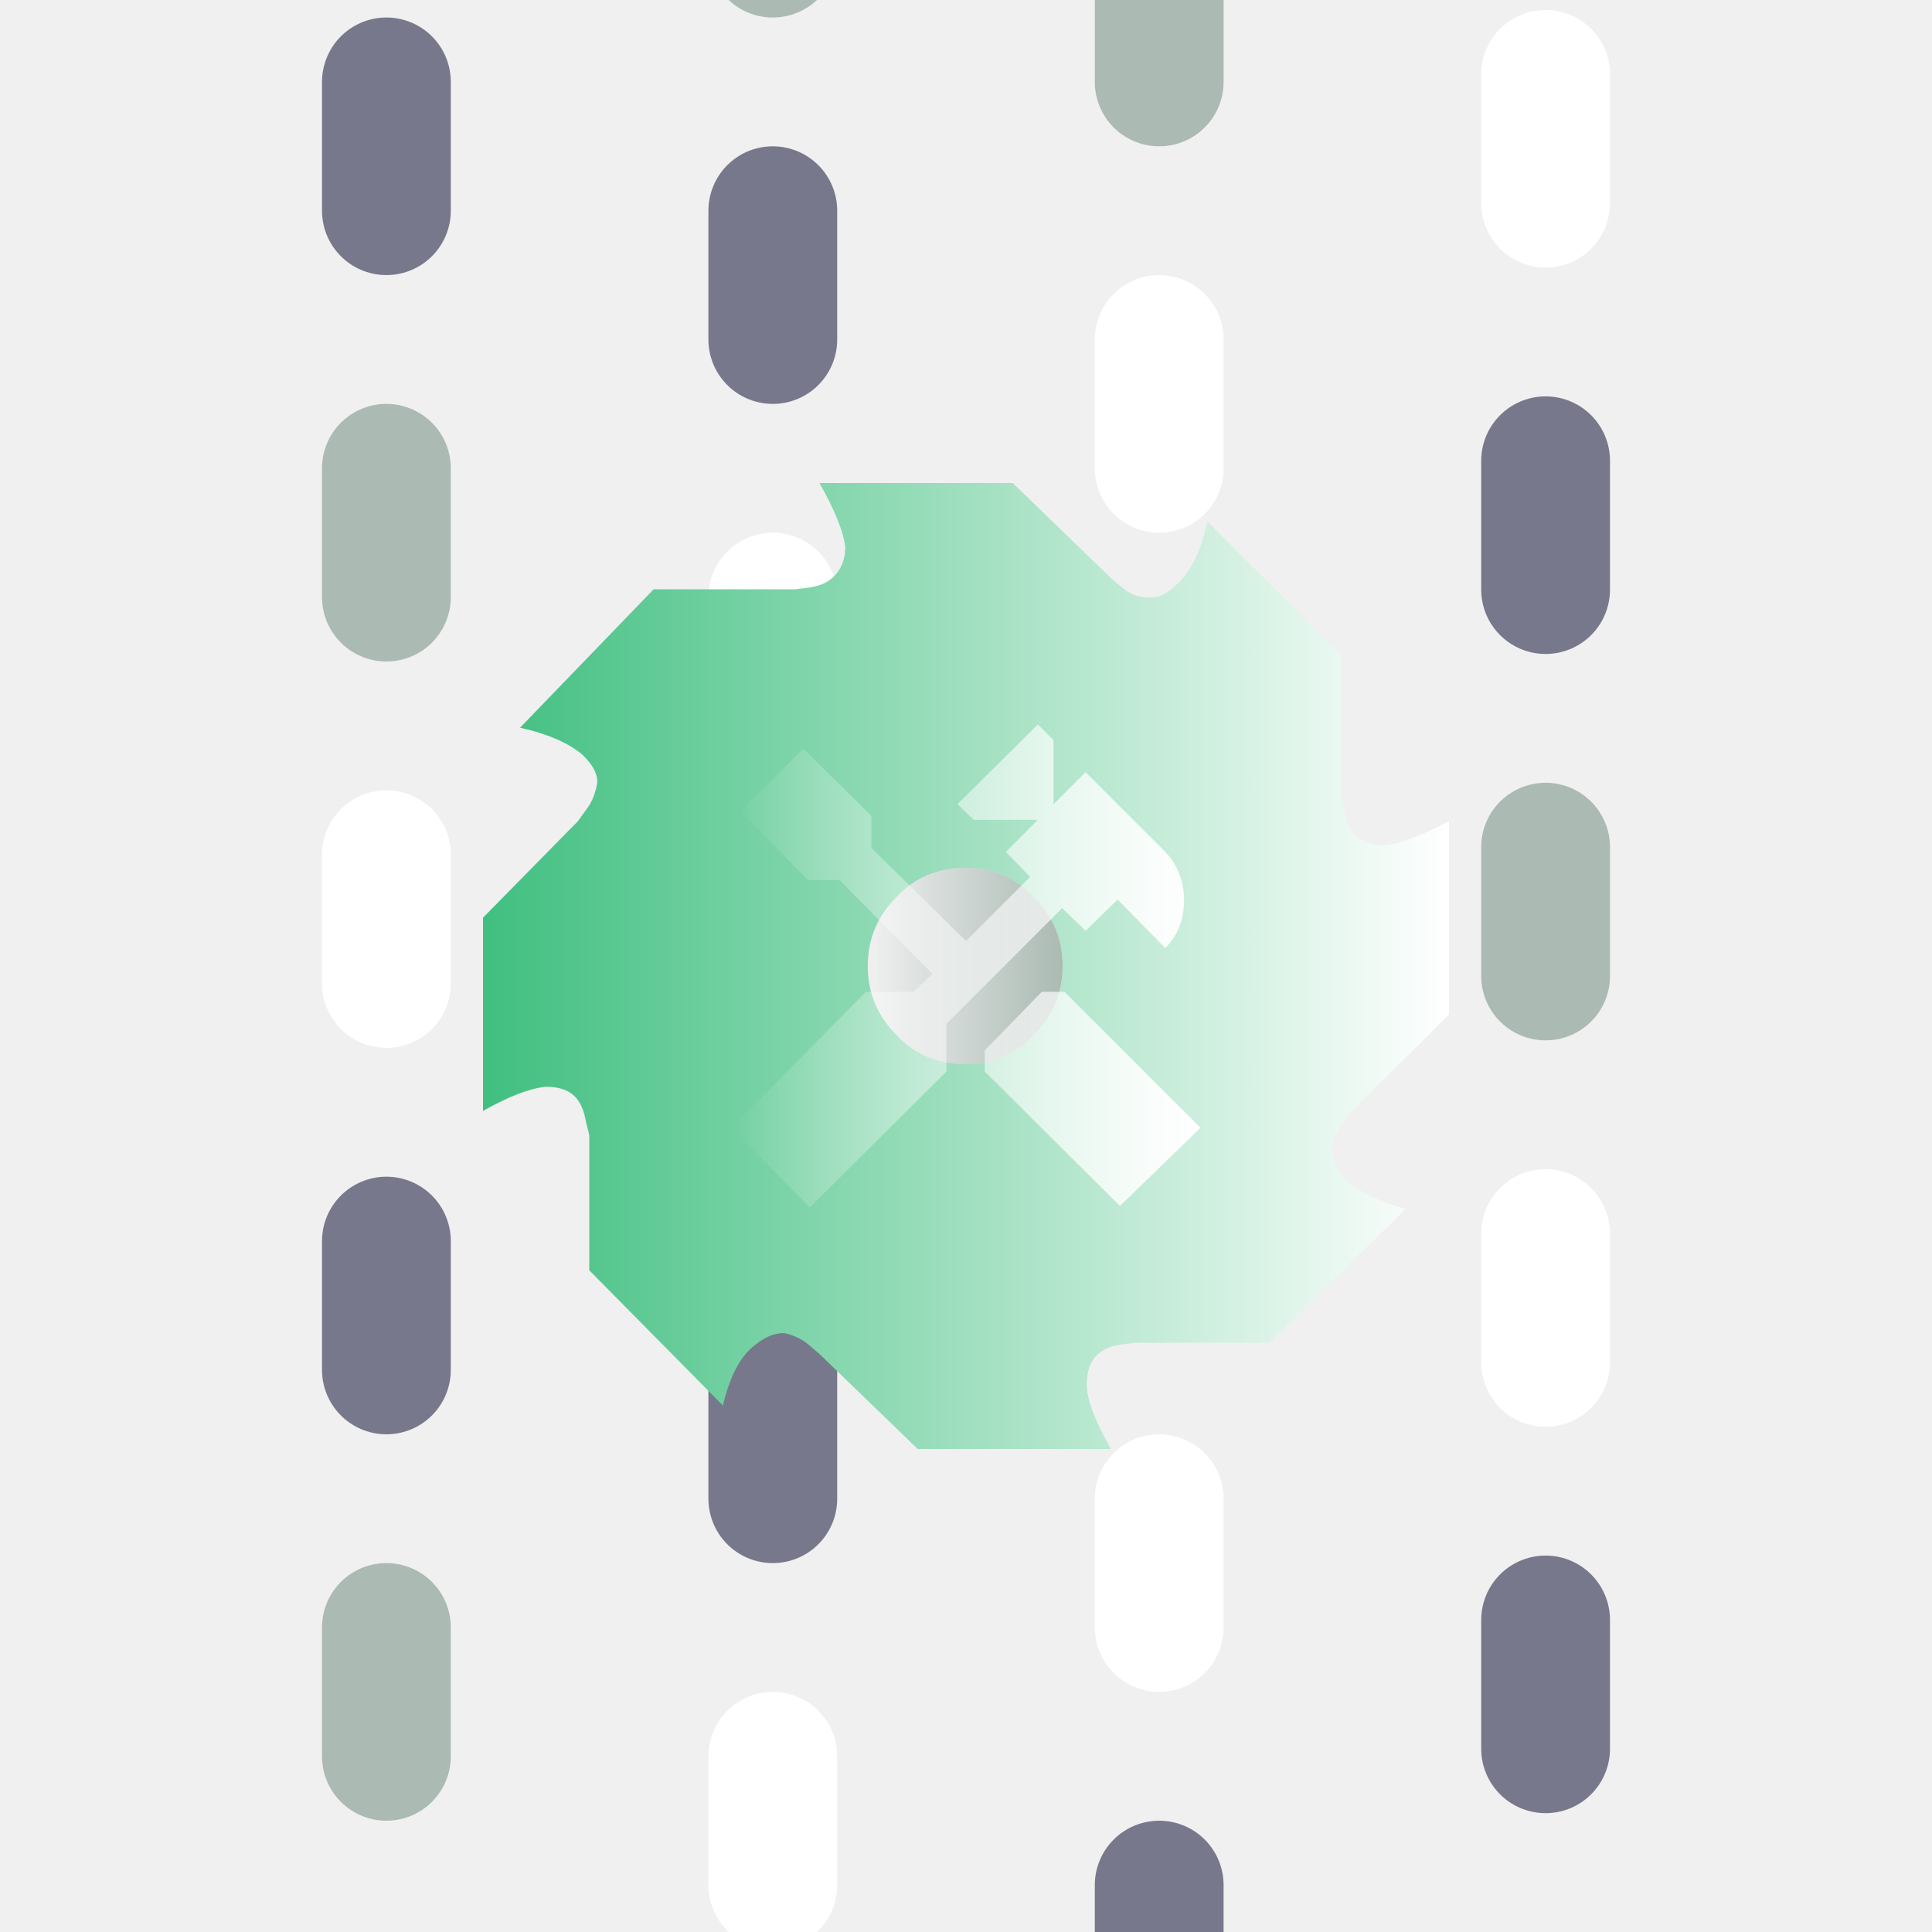
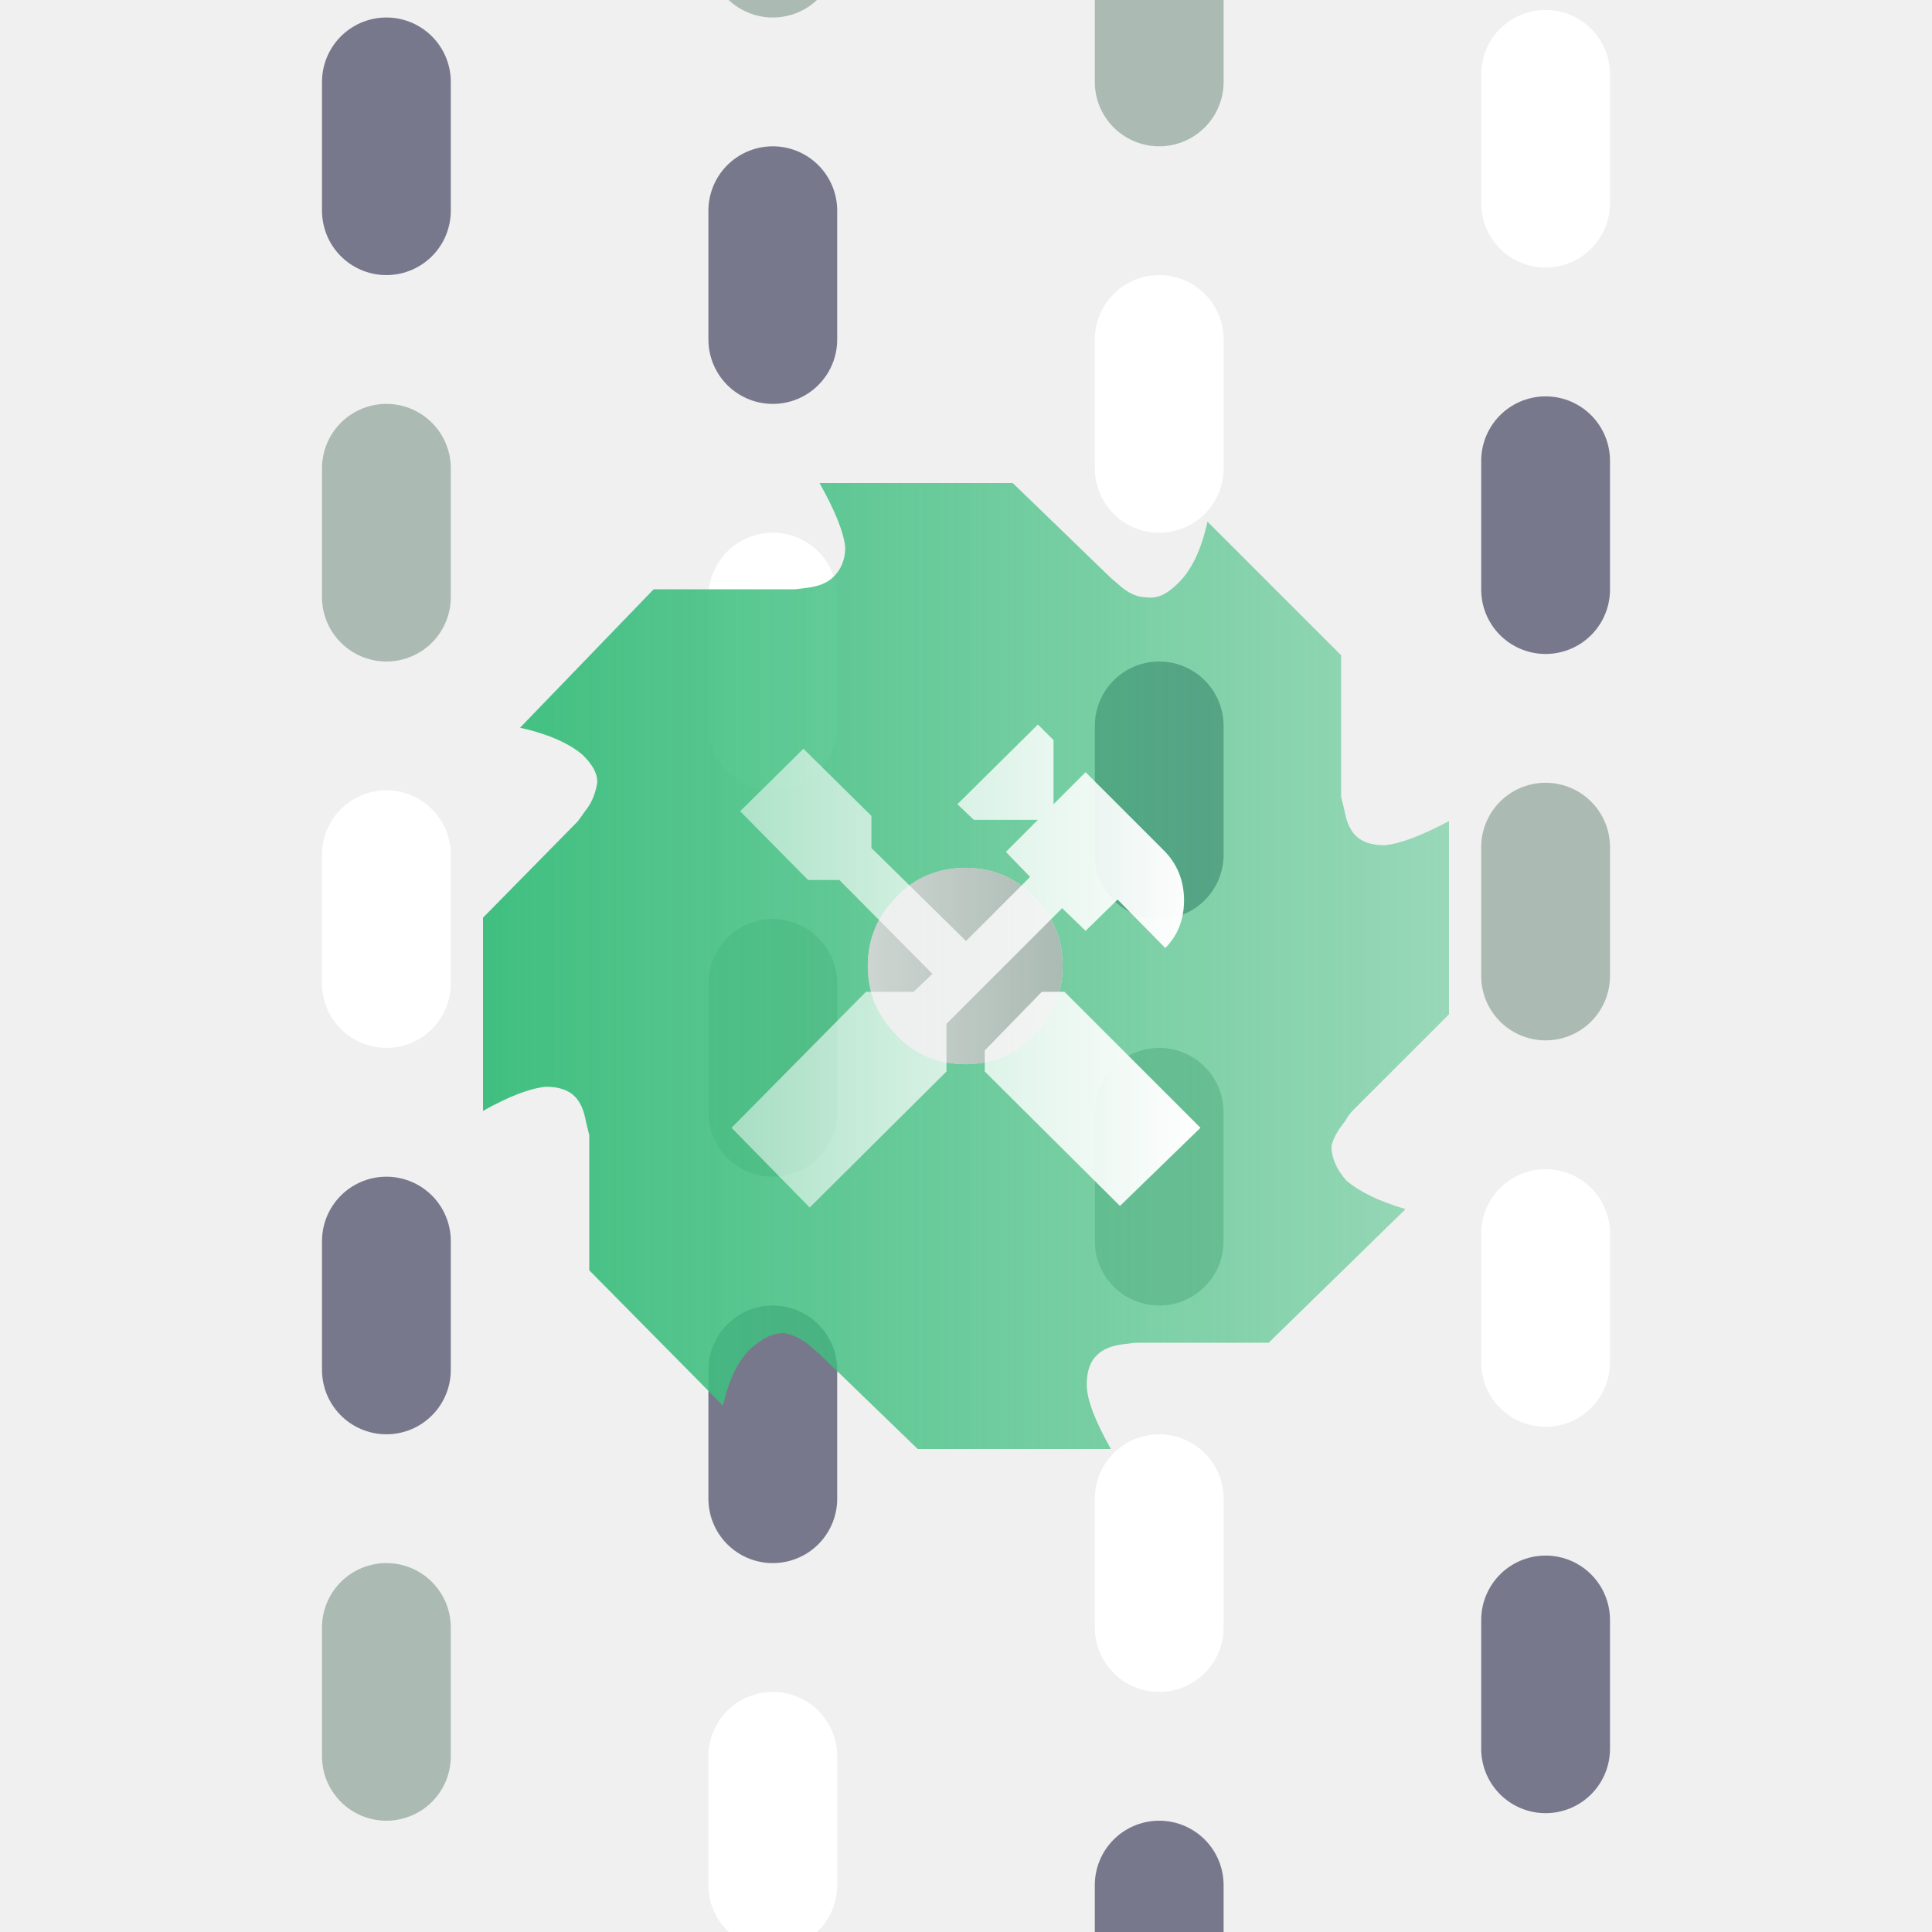
<svg xmlns="http://www.w3.org/2000/svg" width="3840" height="3840" version="1.1" viewBox="0 0 1016 1016" xml:space="preserve">
  <defs>
-     <linearGradient id="linearGradient44-6" x1="404.21" x2="610.1" y1="508" y2="508" gradientUnits="userSpaceOnUse">
-       <stop stop-color="#abbab3" stop-opacity="0" offset="0" />
+     <linearGradient id="linearGradient38" x2="1016" y1="508" y2="508" gradientUnits="userSpaceOnUse">
+       <stop stop-color="#40bf80" offset="0" />
+       <stop stop-color="#40bf80" stop-opacity=".5" offset="1" />
+     </linearGradient>
+     <linearGradient id="linearGradient44" x1="404.21" x2="610.1" y1="508" y2="508" gradientUnits="userSpaceOnUse">
+       <stop stop-color="#abbab3" stop-opacity=".5" offset="0" />
      <stop stop-color="#abbab3" offset="1" />
    </linearGradient>
    <linearGradient id="linearGradient2" x1="261.32" x2="754.68" y1="508" y2="508" gradientTransform="matrix(1.0105 0 0 1.0105 -5.3472 -5.3472)" gradientUnits="userSpaceOnUse">
-       <stop stop-color="#fff" stop-opacity="0" offset="0" />
-       <stop stop-color="#fff" offset="1" />
-     </linearGradient>
-     <linearGradient id="linearGradient3" x2="1016" y1="508" y2="508" gradientUnits="userSpaceOnUse">
-       <stop stop-color="#40bf80" offset="0" />
+       <stop stop-color="#fff" stop-opacity=".5" offset="0" />
      <stop stop-color="#fff" offset="1" />
    </linearGradient>
  </defs>
  <g transform="translate(0 340.65)" fill="#55be59" stroke-linecap="round" stroke-width="67.733">
    <g stroke="#abbab3">
      <path d="m203.2 786.15v-1436.8" stroke-dasharray="67.733, 541.866" stroke-dashoffset="406.4" />
      <path d="m406.4 853.89-2e-5 -1436.8" stroke-dasharray="67.733, 541.867" />
      <path d="m609.6 921.62 1e-5 -1436.8" stroke-dasharray="67.733, 541.867" />
      <path d="m812.8 985.39-1e-5 -1436.8" stroke-dasharray="67.733, 541.866" stroke-dashoffset="406.4" />
    </g>
    <g stroke="#78788c">
      <path d="m203.2 786.15 2e-5 -1436.8" stroke-dasharray="67.733, 541.866" stroke-dashoffset="203.2" />
      <path d="m406.4 853.89-3e-5 -1436.8" stroke-dasharray="67.733, 541.867" stroke-dashoffset="203.2" />
      <path d="m609.6 921.62 1e-5 -1436.8" stroke-dasharray="67.733, 541.866" stroke-dashoffset="406.4" />
      <path d="m812.8 985.39-1e-5 -1436.8" stroke-dasharray="67.733, 541.866" stroke-dashoffset="203.2" />
    </g>
  </g>
  <g transform="translate(0 340.65)" fill="#55be59" stroke="#fff" stroke-linecap="round" stroke-width="67.733">
    <path d="m203.2 786.15 2e-5 -1436.8" stroke-dasharray="67.733, 541.866" />
    <path d="m406.4 853.89-3e-5 -1436.8" stroke-dasharray="67.733, 541.867" stroke-dashoffset="406.4" />
    <path d="m609.6 921.62 1e-5 -1436.8" stroke-dasharray="67.733, 541.866" stroke-dashoffset="203.2" />
    <path d="m812.8 985.39-1e-5 -1436.8" stroke-dasharray="67.733, 541.866" />
  </g>
  <g>
    <g transform="matrix(.5 0 0 .5 254 254)" stroke-width="2">
      <g>
-         <path d="m914.4 660.4 101.6-101.6v-203.2c-28.787 15.24-50.8 23.707-67.733 25.4-13.547 0-23.707-3.387-30.48-10.16-6.773-6.773-10.16-16.933-11.853-27.093l-3.387-13.547v-149.01l-140.55-140.55c-6.773 30.48-16.933 50.8-30.48 64.347-11.853 11.853-22.013 16.933-33.867 15.24-8.467 0-16.933-3.387-25.4-10.16l-11.853-10.16-103.29-99.907h-203.2c15.24 27.093 25.4 50.8 27.093 67.733 0 13.547-5.08 23.707-11.853 30.48-6.773 6.773-15.24 10.16-27.093 11.853l-13.547 1.693h-149.01l-140.55 145.63c30.48 6.773 52.493 16.933 66.04 28.787 10.16 10.16 15.24 18.627 15.24 28.787-1.693 10.16-5.08 20.32-11.853 28.787l-8.467 11.853-99.907 101.6v203.2c27.093-15.24 49.107-23.707 66.04-25.4 13.547 0 23.707 3.387 30.48 10.16 6.773 6.773 10.16 16.933 11.853 27.093l3.387 13.547v142.24l140.55 142.24c6.773-28.787 16.933-49.107 30.48-60.96 11.853-10.16 22.013-15.24 33.867-15.24 8.467 1.693 16.933 5.08 25.4 11.853l11.853 10.16 103.29 99.907h203.2c-15.24-27.093-25.4-50.8-25.4-67.733 0-13.547 3.387-23.707 10.16-30.48 6.773-6.773 15.24-10.16 27.093-11.853l13.547-1.693h140.55l143.93-140.55c-28.787-8.467-49.107-18.627-62.653-30.48-10.16-11.853-15.24-23.707-15.24-35.56 1.693-8.467 6.773-16.933 13.547-25.4 3.387-5.08 5.08-8.467 8.467-11.853zm-304.8-152.4c0 28.787-10.16 52.493-30.48 72.813-18.627 20.32-44.027 30.48-71.12 30.48-28.787 0-54.187-10.16-72.813-30.48-20.32-20.32-30.48-44.027-30.48-72.813 0-28.787 10.16-52.493 30.48-72.813 18.627-20.32 44.027-30.48 72.813-30.48 27.093 0 52.493 10.16 71.12 30.48 20.32 20.32 30.48 44.027 30.48 72.813z" fill="url(#linearGradient3)" stroke-dashoffset="1536" stroke-linecap="round" stroke-linejoin="round" stroke-width="2" aria-label="󰹡" />
-         <path d="m609.6 508c0 28.787-10.16 52.493-30.48 72.813-18.627 20.32-44.027 30.48-71.12 30.48-28.787 0-54.187-10.16-72.813-30.48-20.32-20.32-30.48-44.027-30.48-72.813 0-28.787 10.16-52.493 30.48-72.813 18.627-20.32 44.027-30.48 72.813-30.48 27.093 0 52.493 10.16 71.12 30.48 20.32 20.32 30.48 44.027 30.48 72.813z" fill="url(#linearGradient44-6)" />
+         <path d="m914.4 660.4 101.6-101.6v-203.2c-28.787 15.24-50.8 23.707-67.733 25.4-13.547 0-23.707-3.387-30.48-10.16-6.773-6.773-10.16-16.933-11.853-27.093l-3.387-13.547v-149.01l-140.55-140.55c-6.773 30.48-16.933 50.8-30.48 64.347-11.853 11.853-22.013 16.933-33.867 15.24-8.467 0-16.933-3.387-25.4-10.16l-11.853-10.16-103.29-99.907h-203.2c15.24 27.093 25.4 50.8 27.093 67.733 0 13.547-5.08 23.707-11.853 30.48-6.773 6.773-15.24 10.16-27.093 11.853l-13.547 1.693h-149.01l-140.55 145.63c30.48 6.773 52.493 16.933 66.04 28.787 10.16 10.16 15.24 18.627 15.24 28.787-1.693 10.16-5.08 20.32-11.853 28.787l-8.467 11.853-99.907 101.6v203.2c27.093-15.24 49.107-23.707 66.04-25.4 13.547 0 23.707 3.387 30.48 10.16 6.773 6.773 10.16 16.933 11.853 27.093l3.387 13.547v142.24l140.55 142.24c6.773-28.787 16.933-49.107 30.48-60.96 11.853-10.16 22.013-15.24 33.867-15.24 8.467 1.693 16.933 5.08 25.4 11.853l11.853 10.16 103.29 99.907h203.2c-15.24-27.093-25.4-50.8-25.4-67.733 0-13.547 3.387-23.707 10.16-30.48 6.773-6.773 15.24-10.16 27.093-11.853l13.547-1.693h140.55l143.93-140.55c-28.787-8.467-49.107-18.627-62.653-30.48-10.16-11.853-15.24-23.707-15.24-35.56 1.693-8.467 6.773-16.933 13.547-25.4 3.387-5.08 5.08-8.467 8.467-11.853zm-304.8-152.4c0 28.787-10.16 52.493-30.48 72.813-18.627 20.32-44.027 30.48-71.12 30.48-28.787 0-54.187-10.16-72.813-30.48-20.32-20.32-30.48-44.027-30.48-72.813 0-28.787 10.16-52.493 30.48-72.813 18.627-20.32 44.027-30.48 72.813-30.48 27.093 0 52.493 10.16 71.12 30.48 20.32 20.32 30.48 44.027 30.48 72.813z" fill="url(#linearGradient38)" stroke-dashoffset="1536" stroke-linecap="round" stroke-linejoin="round" stroke-width="2" aria-label="󰹡" />
+         <path d="m609.6 508c0 28.787-10.16 52.493-30.48 72.813-18.627 20.32-44.027 30.48-71.12 30.48-28.787 0-54.187-10.16-72.813-30.48-20.32-20.32-30.48-44.027-30.48-72.813 0-28.787 10.16-52.493 30.48-72.813 18.627-20.32 44.027-30.48 72.813-30.48 27.093 0 52.493 10.16 71.12 30.48 20.32 20.32 30.48 44.027 30.48 72.813z" fill="url(#linearGradient44)" />
      </g>
      <g stroke-dasharray="2, 10">
        <path d="m611.57 535.13h-23.838l-60.006 61.65v22.194l142.21 141.39 84.666-82.201zm22.194-64.116 33.702-32.88 50.142 50.964c13.152-13.152 19.728-30.414 19.728-50.142 0-19.728-6.576-36.99-19.728-50.964l-83.844-83.845-33.702 33.702v-67.405l-16.44-16.44-84.666 83.845 17.262 16.44h67.404l-33.702 33.702 25.482 26.304-67.404 67.405-99.462-97.819v-33.702l-71.514-70.693-66.582 65.761 71.514 72.337h32.88l97.818 98.641-19.728 18.906h-50.142l-141.38 143.03 82.2 83.845 143.85-143.03v-50.142l121.66-121.66z" fill="url(#linearGradient2)" aria-label="󱌢" />
      </g>
    </g>
  </g>
</svg>
